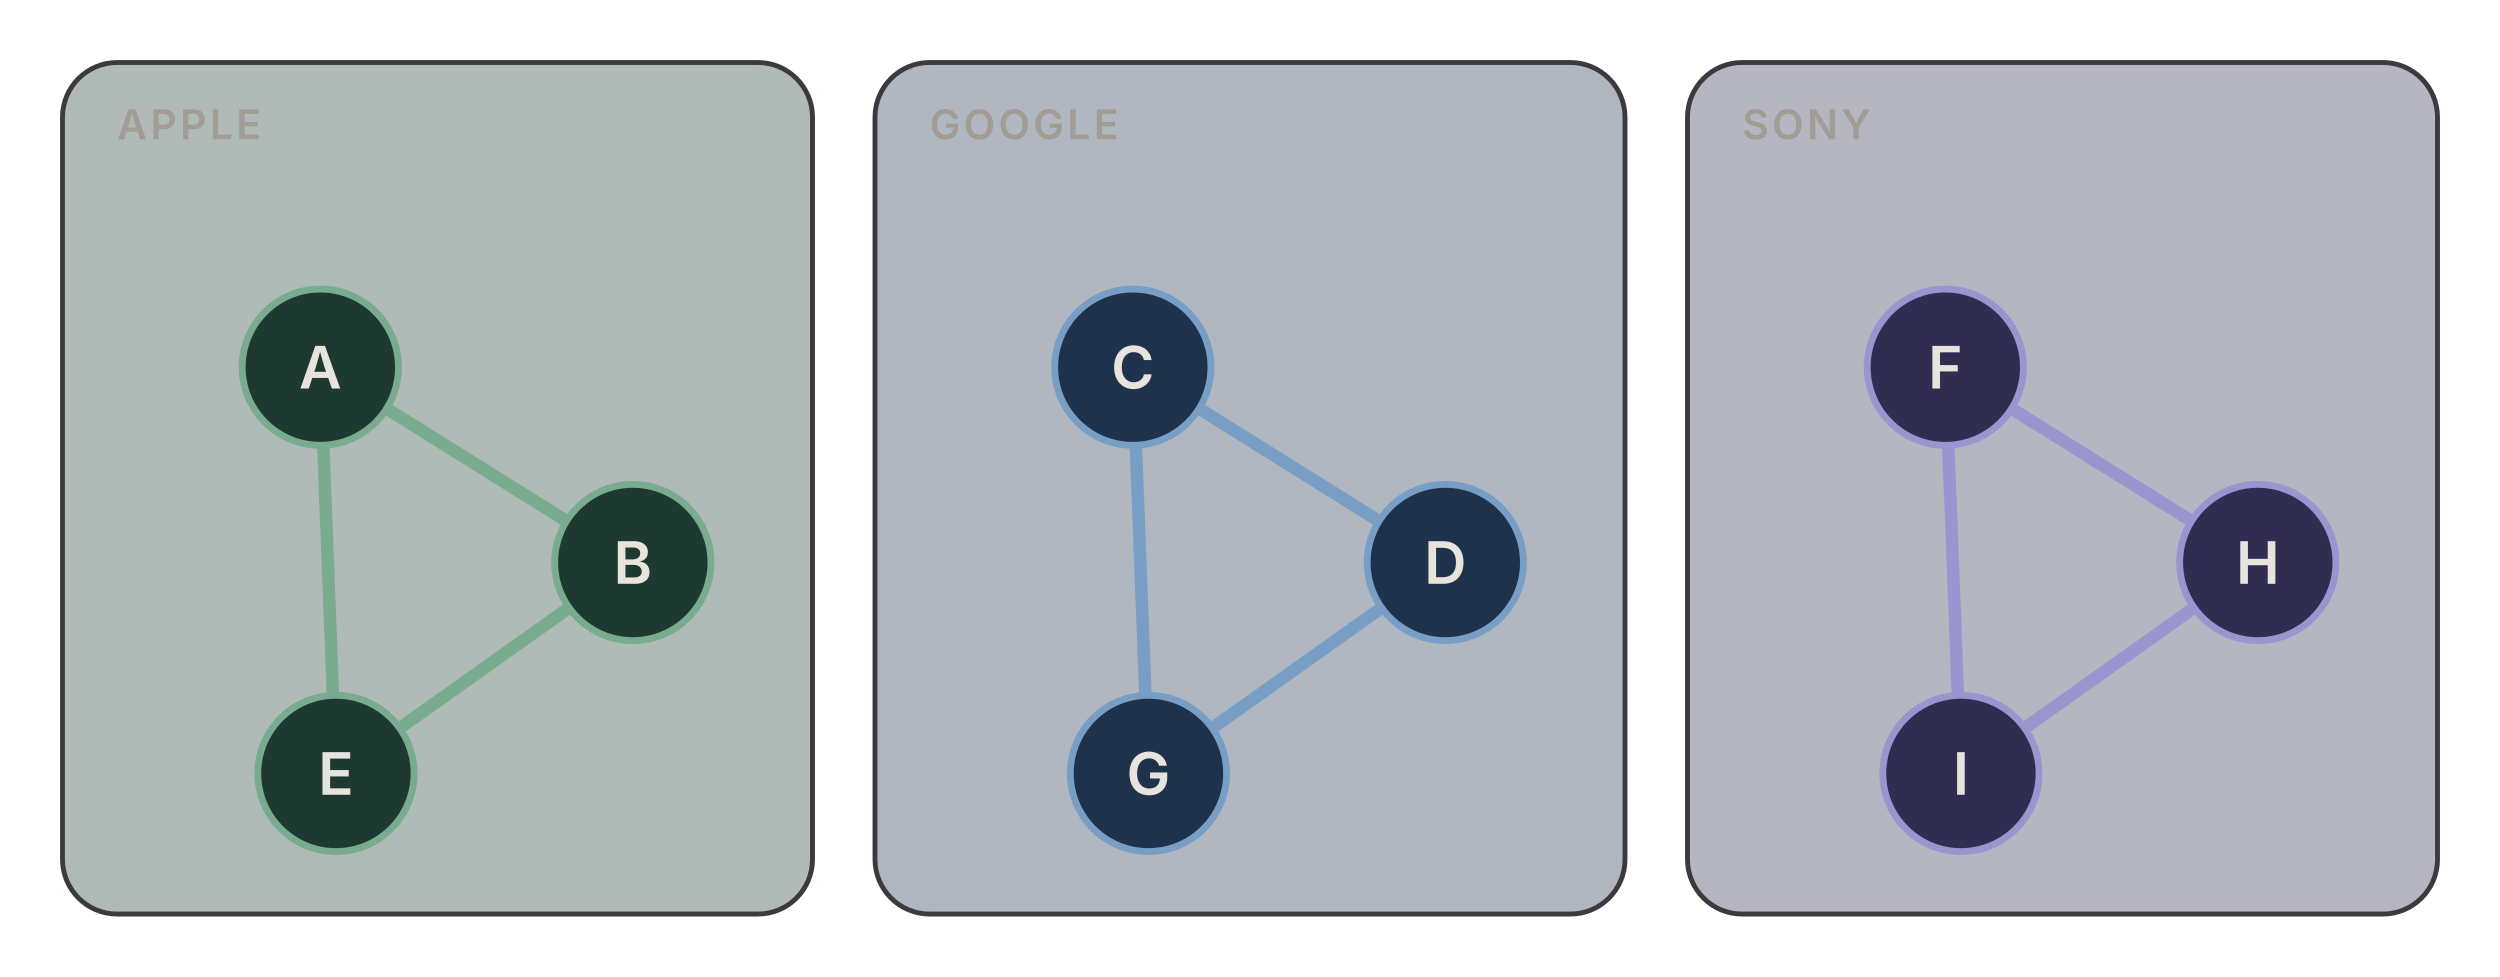
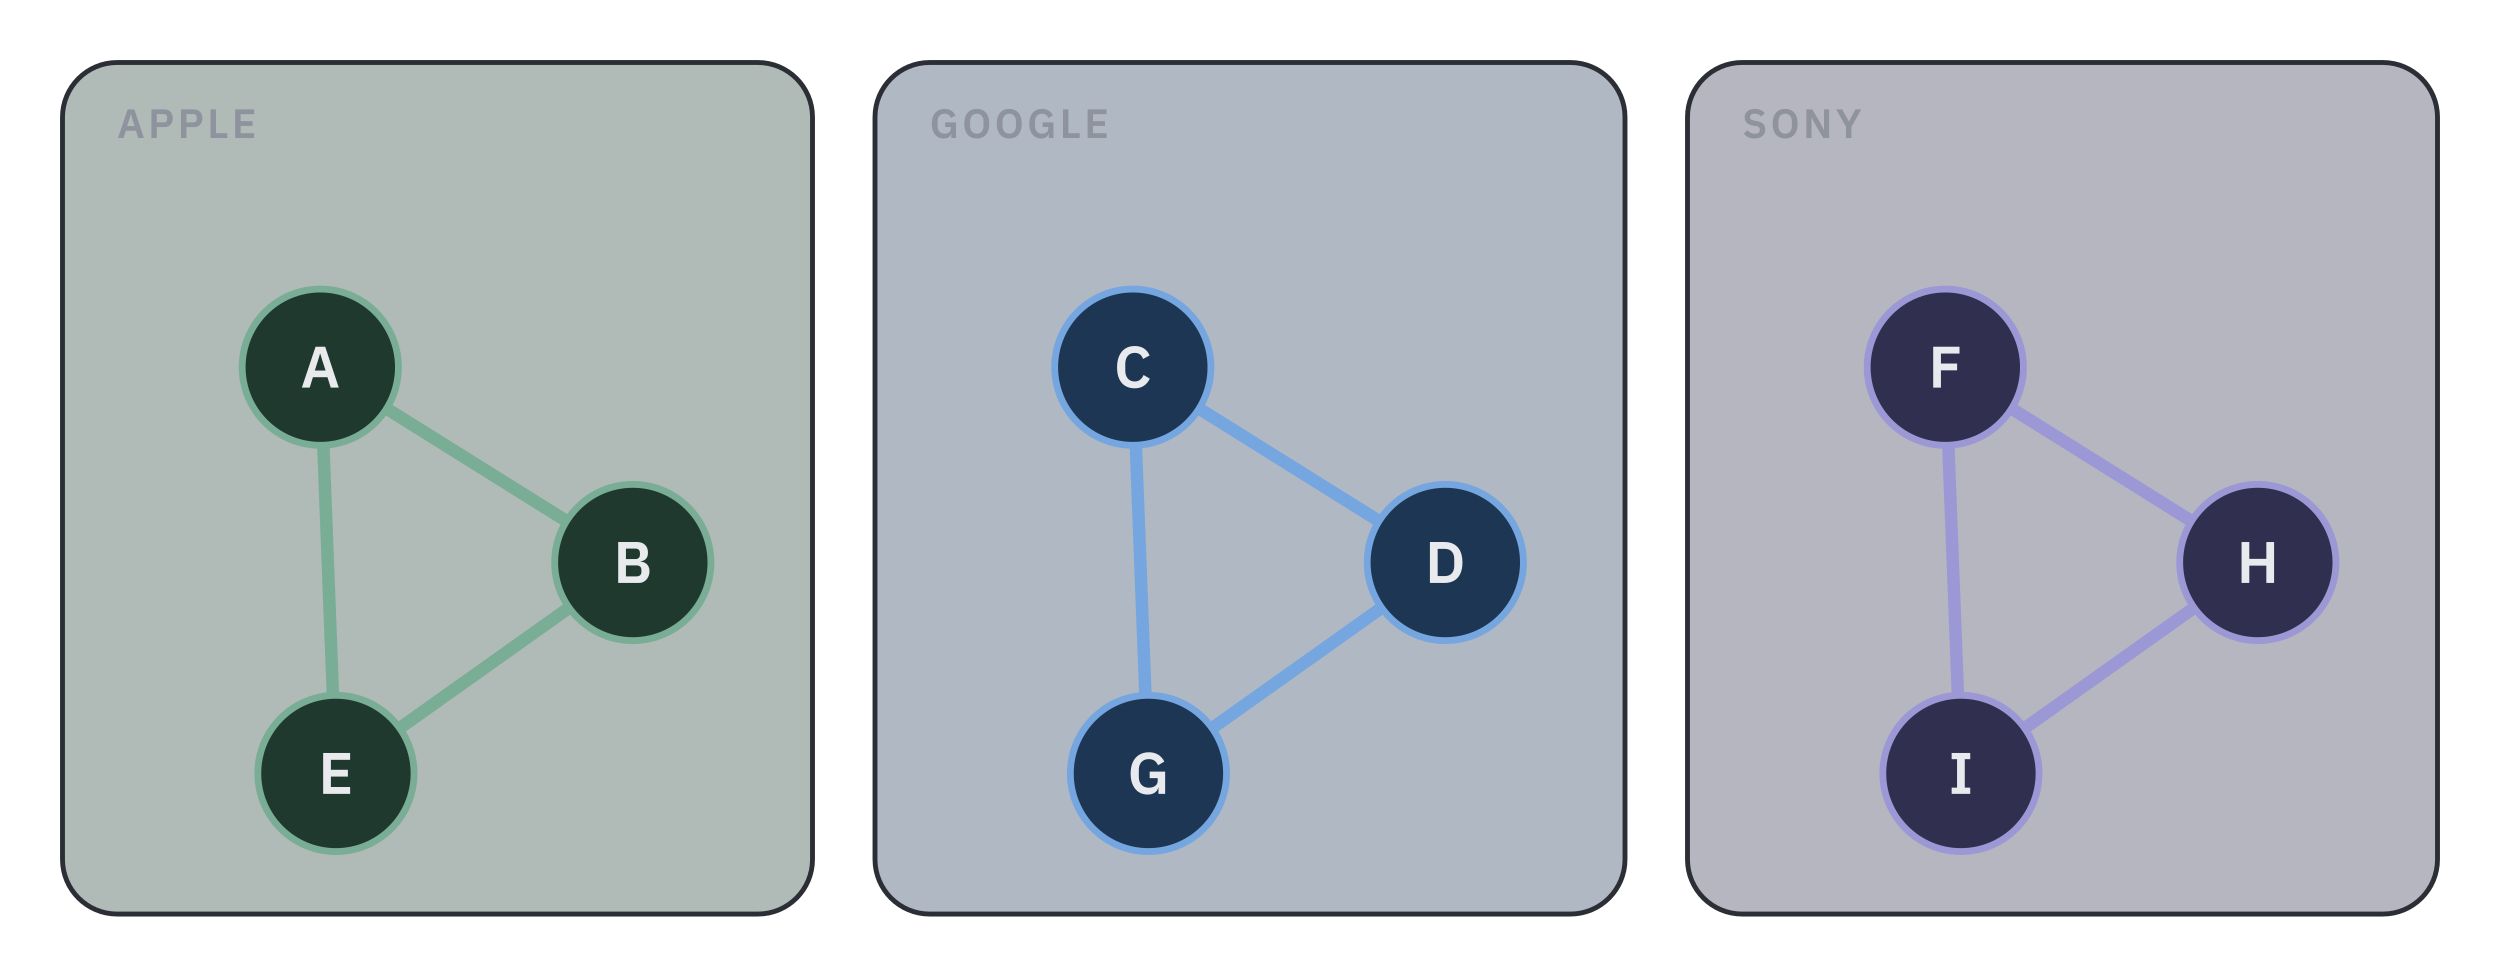
<svg xmlns="http://www.w3.org/2000/svg" width="640" height="250" viewBox="0 0 640 250" role="img" aria-label="Three small graphs, one per brand: Apple links A, B and E; Google links C, D and G; Sony links F, H and I.">
  <defs>
-     <path id="g-sans600-A" d="M50 0 570 1490H909L1441 0H1148L883 774Q844 894 802 1045.5Q760 1197 709 1390H765Q715 1195 674.5 1042.5Q634 890 598 774L342 0ZM353 369V584H1138V369Z" />
-     <path id="g-sans600-B" d="M150 0V1490H720Q881 1490 988 1439Q1095 1388 1148 1301Q1201 1214 1201 1103Q1201 1012 1166 947.5Q1131 883 1072.5 843Q1014 803 941 786V771Q1020 767 1093 723Q1166 679 1212.5 599Q1259 519 1259 406Q1259 290 1203 198Q1147 106 1034.5 53Q922 0 751 0ZM417 223H709Q857 223 922.5 280Q988 337 988 426Q988 493 955 546.5Q922 600 861.5 631Q801 662 718 662H417ZM417 855H686Q757 855 813 881Q869 907 901.5 955Q934 1003 934 1069Q934 1156 873 1212Q812 1268 692 1268H417Z" />
-     <path id="g-sans600-C" d="M785 -20Q589 -20 435 71Q281 162 192 333Q103 504 103 744Q103 985 192.5 1156.5Q282 1328 436.5 1419Q591 1510 785 1510Q907 1510 1013.5 1475.5Q1120 1441 1203.5 1374.5Q1287 1308 1341 1212Q1395 1116 1413 994H1144Q1131 1061 1099.5 1112Q1068 1163 1021 1198.5Q974 1234 915 1252.5Q856 1271 789 1271Q667 1271 572.5 1209.5Q478 1148 424.5 1030.5Q371 913 371 744Q371 573 425 456Q479 339 573.5 279Q668 219 788 219Q855 219 914 237.5Q973 256 1020.5 291.5Q1068 327 1100 378.5Q1132 430 1144 496H1414Q1399 389 1348.5 295.5Q1298 202 1216 131Q1134 60 1025.5 20Q917 -20 785 -20Z" />
-     <path id="g-sans600-D" d="M654 0H277V231H641Q797 231 901.5 288.5Q1006 346 1059 460.5Q1112 575 1112 747Q1112 917 1059 1031Q1006 1145 903.5 1202Q801 1259 648 1259H269V1490H664Q886 1490 1045 1401Q1204 1312 1289.5 1145Q1375 978 1375 747Q1375 514 1289.5 346.5Q1204 179 1042.5 89.5Q881 0 654 0ZM417 1490V0H150V1490Z" />
-     <path id="g-sans600-E" d="M150 0V1490H1118V1265H417V863H1066V641H417V225H1122V0Z" />
-     <path id="g-sans600-F" d="M150 0V1490H1104V1265H417V818H1037V596H417V0Z" />
-     <path id="g-sans600-G" d="M793 -20Q587 -20 432 73Q277 166 190 337Q103 508 103 743Q103 984 192.5 1155.5Q282 1327 436 1418.5Q590 1510 785 1510Q908 1510 1014.5 1474Q1121 1438 1204.5 1371.5Q1288 1305 1341.5 1214Q1395 1123 1412 1014H1139Q1121 1074 1089.5 1121Q1058 1168 1013.5 1202Q969 1236 912.5 1253.5Q856 1271 788 1271Q668 1271 573.5 1210Q479 1149 425 1032Q371 915 371 745Q371 577 425 459.5Q479 342 574 280.5Q669 219 794 219Q908 219 991.5 263Q1075 307 1120.5 388Q1166 469 1166 579L1227 569H822V779H1425V600Q1425 409 1343.5 269.5Q1262 130 1119.5 55Q977 -20 793 -20Z" />
-     <path id="g-sans600-H" d="M150 0V1490H417V874H1110V1490H1377V0H1110V649H417V0Z" />
-     <path id="g-sans600-I" d="M417 1490V0H150V1490Z" />
-     <path id="g-sans600-L" d="M150 0V1490H417V225H1075V0Z" />
-     <path id="g-sans600-N" d="M150 0V1490H452L967 669Q999 618 1035 553.5Q1071 489 1110 409.5Q1149 330 1187 233H1157Q1150 317 1144.5 405.5Q1139 494 1136.5 573.5Q1134 653 1134 708V1490H1405V0H1102L637 739Q593 810 554 879Q515 948 470 1035Q425 1122 361 1245H399Q405 1136 410 1038.5Q415 941 418.5 864Q422 787 422 740V0Z" />
-     <path id="g-sans600-O" d="M788 -20Q592 -20 437 71Q282 162 192.5 333Q103 504 103 744Q103 985 192.5 1156.5Q282 1328 437 1419Q592 1510 788 1510Q983 1510 1137.5 1419Q1292 1328 1381.5 1156.5Q1471 985 1471 744Q1471 504 1381.5 332.5Q1292 161 1137.5 70.5Q983 -20 788 -20ZM788 219Q909 219 1002.5 279.5Q1096 340 1149 457.5Q1202 575 1202 744Q1202 915 1149 1032.5Q1096 1150 1002.5 1210.5Q909 1271 788 1271Q666 1271 572 1210Q478 1149 424.5 1031.5Q371 914 371 744Q371 575 424.5 458Q478 341 572 280Q666 219 788 219Z" />
-     <path id="g-sans600-P" d="M150 0V1490H707Q878 1490 995 1426Q1112 1362 1172 1250.5Q1232 1139 1232 997Q1232 854 1171.5 743Q1111 632 993 568Q875 504 703 504H334V724H668Q769 724 833.5 759Q898 794 928.5 856Q959 918 959 997Q959 1076 928.5 1137Q898 1198 833 1232Q768 1266 666 1266H417V0Z" />
-     <path id="g-sans600-S" d="M673 -23Q500 -23 372.5 31Q245 85 173 188Q101 291 95 438H358Q365 360 407 308Q449 256 518 230.5Q587 205 671 205Q759 205 826.5 232Q894 259 932 307.5Q970 356 970 420Q970 478 936.5 516Q903 554 842.5 580.5Q782 607 701 627L532 671Q345 719 240.5 816Q136 913 136 1071Q136 1203 207 1302Q278 1401 401 1455.5Q524 1510 680 1510Q839 1510 959 1455Q1079 1400 1146.5 1303Q1214 1206 1217 1082H958Q948 1178 872.5 1230.5Q797 1283 676 1283Q592 1283 531.5 1257.5Q471 1232 438.5 1188Q406 1144 406 1087Q406 1025 444.5 985Q483 945 541.5 921Q600 897 660 882L799 846Q882 826 960 793Q1038 760 1100.5 709.5Q1163 659 1200 587Q1237 515 1237 418Q1237 287 1170 187.5Q1103 88 977 32.5Q851 -23 673 -23Z" />
-     <path id="g-sans600-Y" d="M600 0V577L50 1490H362L628 1020Q670 946 703 876Q736 806 771 705H701Q735 807 767.5 878Q800 949 840 1020L1101 1490H1411L867 577V0Z" />
+     <path id="g-sans600-A" d="M651 0H514L458 178H210L155 0H21L255 698H419ZM426 291 369 467 336 578H331L298 467L242 291Z" />
+     <path id="g-sans600-B" d="M82 0V698H405Q491 698 540.5 649Q590 600 590 519Q590 466 572 434Q554 402 525.5 387Q497 372 465 369V363Q488 363 514 354Q540 345 563.5 326Q587 307 601.5 276Q616 245 616 200Q616 144 592.5 99Q569 54 528.5 27Q488 0 436 0ZM214 299V112H398Q423 112 441 121Q459 130 468.5 147Q478 164 478 188V222Q478 247 468.5 264Q459 281 441 290Q423 299 398 299ZM214 586V407H377Q401 407 418 416Q435 425 444 441.5Q453 458 453 481V512Q453 535 444 552Q435 569 418 577.5Q401 586 377 586Z" />
+     <path id="g-sans600-C" d="M353 -12Q261 -12 193.5 28Q126 68 89 147.5Q52 227 52 344Q52 462 89 543.5Q126 625 193.5 667.5Q261 710 353 710Q446 710 508.5 670Q571 630 608 549L495 489Q480 536 446 564.5Q412 593 353 593Q279 593 235.5 543Q192 493 192 403V293Q192 204 235.5 154.5Q279 105 353 105Q412 105 449 137Q486 169 504 216L611 153Q574 75 510 31.5Q446 -12 353 -12Z" />
+     <path id="g-sans600-D" d="M82 0V698H336Q427 698 495 659Q563 620 600 542.5Q637 465 637 349Q637 233 600 155.5Q563 78 495 39Q427 0 336 0ZM214 117H336Q385 117 421 136.5Q457 156 477 195.5Q497 235 497 294V404Q497 464 477 503Q457 542 421 561.5Q385 581 336 581H214Z" />
+     <path id="g-sans600-E" d="M542 0H82V698H542V581H214V411H504V295H214V117H542Z" />
+     <path id="g-sans600-F" d="M214 0H82V698H531V581H214V411H490V295H214Z" />
+     <path id="g-sans600-G" d="M527 0V108H523Q514 57 466.5 22.5Q419 -12 340 -12Q258 -12 193 29Q128 70 90 150Q52 230 52 347Q52 464 91 545Q130 626 200 668Q270 710 363 710Q456 710 523 668.5Q590 627 627 551L520 488Q501 534 463 563.5Q425 593 363 593Q312 593 273.5 571.5Q235 550 213.5 508.5Q192 467 192 405V293Q192 232 213.5 190Q235 148 274 126.5Q313 105 365 105Q406 105 440 118.5Q474 132 494 158.5Q514 185 514 224V269H377V380H641V0Z" />
+     <path id="g-sans600-H" d="M505 0V295H214V0H82V698H214V411H505V698H637V0Z" />
+     <path id="g-sans600-I" d="M370 0H53V106H145V592H53V698H370V592H277V106H370Z" />
+     <path id="g-sans600-L" d="M489 0H82V698H214V117H489Z" />
+     <path id="g-sans600-N" d="M492 0 282 358 210 503H207V354V0H82V698H227L437 340L509 195H512V344V698H637V0Z" />
+     <path id="g-sans600-O" d="M356 -12Q265 -12 196 29Q127 70 89.5 150.5Q52 231 52 349Q52 467 89.5 547.5Q127 628 196 669Q265 710 356 710Q448 710 516.5 669Q585 628 622.5 547.5Q660 467 660 349Q660 231 622.5 150.5Q585 70 516.5 29Q448 -12 356 -12ZM356 105Q407 105 443.5 128Q480 151 500 193.5Q520 236 520 295V403Q520 463 500 505Q480 547 443.5 570Q407 593 356 593Q307 593 270 570Q233 547 212.5 505Q192 463 192 403V295Q192 236 212.5 193.5Q233 151 270 128Q307 105 356 105Z" />
+     <path id="g-sans600-P" d="M214 0H82V698H396Q461 698 507 671Q553 644 578 595.5Q603 547 603 482Q603 417 578 368.5Q553 320 507 293Q461 266 396 266H214ZM214 583V380H384Q410 380 428 389.5Q446 399 456 416.5Q466 434 466 459V505Q466 531 456 548Q446 565 428 574Q410 583 384 583Z" />
+     <path id="g-sans600-S" d="M299 -12Q210 -12 146.5 20Q83 52 39 104L128 190Q164 148 208.5 126Q253 104 307 104Q368 104 399 131Q430 158 430 202Q430 226 421.5 243.5Q413 261 392 273Q371 285 335 291L269 301Q199 312 152.5 338Q106 364 83 406Q60 448 60 504Q60 567 91 613Q122 659 178.5 684.5Q235 710 313 710Q392 710 451 683.5Q510 657 552 607L462 522Q436 554 399 574Q362 594 306 594Q250 594 221 572.5Q192 551 192 512Q192 485 202 468Q212 451 234 441.5Q256 432 289 425L354 413Q425 401 471 375Q517 349 539 308.5Q561 268 561 210Q561 144 530.5 94Q500 44 441 16Q382 -12 299 -12Z" />
+     <path id="g-sans600-Y" d="M382 0H249V274L10 698H158L319 403H321L478 698H622L382 275Z" />
  </defs>
-   <rect x="16" y="16" width="192" height="218" rx="14" fill="#1E392F" fill-opacity="0.35" stroke="#3C3A3E" stroke-width="1.25" />
-   <g fill="#A29D94">
-     <use href="#g-sans600-A" transform="translate(30 35.64) scale(0.00512695 -0.00512695)" />
-     <use href="#g-sans600-P" transform="translate(38.48 35.64) scale(0.00512695 -0.00512695)" />
-     <use href="#g-sans600-P" transform="translate(46.09 35.64) scale(0.00512695 -0.00512695)" />
-     <use href="#g-sans600-L" transform="translate(53.7 35.64) scale(0.00512695 -0.00512695)" />
-     <use href="#g-sans600-E" transform="translate(60.48 35.64) scale(0.00512695 -0.00512695)" />
+   <rect x="16" y="16" width="192" height="218" rx="14" fill="#1F392F" fill-opacity="0.35" stroke="#2B2E35" stroke-width="1.25" />
+   <g fill="#8E939D">
+     <use href="#g-sans600-A" transform="translate(30 35.33) scale(0.0105 -0.0105)" />
+     <use href="#g-sans600-P" transform="translate(37.9 35.33) scale(0.0105 -0.0105)" />
+     <use href="#g-sans600-P" transform="translate(45.47 35.33) scale(0.0105 -0.0105)" />
+     <use href="#g-sans600-L" transform="translate(53.04 35.33) scale(0.0105 -0.0105)" />
+     <use href="#g-sans600-E" transform="translate(59.35 35.33) scale(0.0105 -0.0105)" />
  </g>
-   <rect x="224" y="16" width="192" height="218" rx="14" fill="#1E324C" fill-opacity="0.35" stroke="#3C3A3E" stroke-width="1.25" />
-   <g fill="#A29D94">
-     <use href="#g-sans600-G" transform="translate(238 35.64) scale(0.00512695 -0.00512695)" />
-     <use href="#g-sans600-O" transform="translate(246.7 35.64) scale(0.00512695 -0.00512695)" />
-     <use href="#g-sans600-O" transform="translate(255.61 35.64) scale(0.00512695 -0.00512695)" />
-     <use href="#g-sans600-G" transform="translate(264.52 35.64) scale(0.00512695 -0.00512695)" />
-     <use href="#g-sans600-L" transform="translate(273.23 35.64) scale(0.00512695 -0.00512695)" />
-     <use href="#g-sans600-E" transform="translate(280.01 35.64) scale(0.00512695 -0.00512695)" />
+   <rect x="224" y="16" width="192" height="218" rx="14" fill="#1D3654" fill-opacity="0.35" stroke="#2B2E35" stroke-width="1.25" />
+   <g fill="#8E939D">
+     <use href="#g-sans600-G" transform="translate(238 35.33) scale(0.0105 -0.0105)" />
+     <use href="#g-sans600-O" transform="translate(246.32 35.33) scale(0.0105 -0.0105)" />
+     <use href="#g-sans600-O" transform="translate(254.63 35.33) scale(0.0105 -0.0105)" />
+     <use href="#g-sans600-G" transform="translate(262.95 35.33) scale(0.0105 -0.0105)" />
+     <use href="#g-sans600-L" transform="translate(271.26 35.33) scale(0.0105 -0.0105)" />
+     <use href="#g-sans600-E" transform="translate(277.57 35.33) scale(0.0105 -0.0105)" />
  </g>
-   <rect x="432" y="16" width="192" height="218" rx="14" fill="#302D51" fill-opacity="0.35" stroke="#3C3A3E" stroke-width="1.25" />
-   <g fill="#A29D94">
-     <use href="#g-sans600-S" transform="translate(446 35.64) scale(0.00512695 -0.00512695)" />
-     <use href="#g-sans600-O" transform="translate(453.67 35.64) scale(0.00512695 -0.00512695)" />
-     <use href="#g-sans600-N" transform="translate(462.58 35.64) scale(0.00512695 -0.00512695)" />
-     <use href="#g-sans600-Y" transform="translate(471.39 35.64) scale(0.00512695 -0.00512695)" />
+   <rect x="432" y="16" width="192" height="218" rx="14" fill="#302F4F" fill-opacity="0.35" stroke="#2B2E35" stroke-width="1.25" />
+   <g fill="#8E939D">
+     <use href="#g-sans600-S" transform="translate(446 35.33) scale(0.0105 -0.0105)" />
+     <use href="#g-sans600-O" transform="translate(453.26 35.33) scale(0.0105 -0.0105)" />
+     <use href="#g-sans600-N" transform="translate(461.57 35.33) scale(0.0105 -0.0105)" />
+     <use href="#g-sans600-Y" transform="translate(469.96 35.33) scale(0.0105 -0.0105)" />
  </g>
-   <path d="M98.96 104.6 L145.04 133.4" fill="none" stroke="#79AB8F" stroke-width="3.2" stroke-linecap="round" stroke-linejoin="round" />
-   <path d="M82.77 113.99 L85.23 178.01" fill="none" stroke="#79AB8F" stroke-width="3.2" stroke-linecap="round" stroke-linejoin="round" />
-   <path d="M145.7 155.58 L102.3 186.42" fill="none" stroke="#79AB8F" stroke-width="3.2" stroke-linecap="round" stroke-linejoin="round" />
-   <path d="M306.96 104.6 L353.04 133.4" fill="none" stroke="#799EC5" stroke-width="3.2" stroke-linecap="round" stroke-linejoin="round" />
-   <path d="M290.77 113.99 L293.23 178.01" fill="none" stroke="#799EC5" stroke-width="3.2" stroke-linecap="round" stroke-linejoin="round" />
-   <path d="M353.7 155.58 L310.3 186.42" fill="none" stroke="#799EC5" stroke-width="3.2" stroke-linecap="round" stroke-linejoin="round" />
-   <path d="M514.96 104.6 L561.04 133.4" fill="none" stroke="#9A95CF" stroke-width="3.2" stroke-linecap="round" stroke-linejoin="round" />
-   <path d="M498.77 113.99 L501.23 178.01" fill="none" stroke="#9A95CF" stroke-width="3.2" stroke-linecap="round" stroke-linejoin="round" />
-   <path d="M561.7 155.58 L518.3 186.42" fill="none" stroke="#9A95CF" stroke-width="3.2" stroke-linecap="round" stroke-linejoin="round" />
-   <circle cx="82" cy="94" r="20" fill="#1E392F" stroke="#79AB8F" stroke-width="1.75" />
-   <g fill="#E7E4DE">
-     <use href="#g-sans600-A" transform="translate(76.54 99.46) scale(0.00732422 -0.00732422)" />
+   <path d="M98.96 104.6 L145.04 133.4" fill="none" stroke="#79AD95" stroke-width="3.2" stroke-linecap="round" stroke-linejoin="round" />
+   <path d="M82.77 113.99 L85.23 178.01" fill="none" stroke="#79AD95" stroke-width="3.2" stroke-linecap="round" stroke-linejoin="round" />
+   <path d="M145.7 155.58 L102.3 186.42" fill="none" stroke="#79AD95" stroke-width="3.2" stroke-linecap="round" stroke-linejoin="round" />
+   <path d="M306.96 104.6 L353.04 133.4" fill="none" stroke="#76A6DF" stroke-width="3.2" stroke-linecap="round" stroke-linejoin="round" />
+   <path d="M290.77 113.99 L293.23 178.01" fill="none" stroke="#76A6DF" stroke-width="3.2" stroke-linecap="round" stroke-linejoin="round" />
+   <path d="M353.7 155.58 L310.3 186.42" fill="none" stroke="#76A6DF" stroke-width="3.2" stroke-linecap="round" stroke-linejoin="round" />
+   <path d="M514.96 104.6 L561.04 133.4" fill="none" stroke="#9B98D5" stroke-width="3.2" stroke-linecap="round" stroke-linejoin="round" />
+   <path d="M498.77 113.99 L501.23 178.01" fill="none" stroke="#9B98D5" stroke-width="3.2" stroke-linecap="round" stroke-linejoin="round" />
+   <path d="M561.7 155.58 L518.3 186.42" fill="none" stroke="#9B98D5" stroke-width="3.2" stroke-linecap="round" stroke-linejoin="round" />
+   <circle cx="82" cy="94" r="20" fill="#1F392F" stroke="#79AD95" stroke-width="1.75" />
+   <g fill="#E9EAED">
+     <use href="#g-sans600-A" transform="translate(76.96 99.23) scale(0.015 -0.015)" />
  </g>
-   <circle cx="162" cy="144" r="20" fill="#1E392F" stroke="#79AB8F" stroke-width="1.75" />
-   <g fill="#E7E4DE">
-     <use href="#g-sans600-B" transform="translate(157.06 149.46) scale(0.00732422 -0.00732422)" />
+   <circle cx="162" cy="144" r="20" fill="#1F392F" stroke="#79AD95" stroke-width="1.75" />
+   <g fill="#E9EAED">
+     <use href="#g-sans600-B" transform="translate(157.03 149.23) scale(0.015 -0.015)" />
  </g>
-   <circle cx="86" cy="198" r="20" fill="#1E392F" stroke="#79AB8F" stroke-width="1.75" />
-   <g fill="#E7E4DE">
-     <use href="#g-sans600-E" transform="translate(81.46 203.46) scale(0.00732422 -0.00732422)" />
+   <circle cx="86" cy="198" r="20" fill="#1F392F" stroke="#79AD95" stroke-width="1.75" />
+   <g fill="#E9EAED">
+     <use href="#g-sans600-E" transform="translate(81.5 203.23) scale(0.015 -0.015)" />
  </g>
-   <circle cx="290" cy="94" r="20" fill="#1E324C" stroke="#799EC5" stroke-width="1.75" />
-   <g fill="#E7E4DE">
-     <use href="#g-sans600-C" transform="translate(284.47 99.46) scale(0.00732422 -0.00732422)" />
+   <circle cx="290" cy="94" r="20" fill="#1D3654" stroke="#76A6DF" stroke-width="1.75" />
+   <g fill="#E9EAED">
+     <use href="#g-sans600-C" transform="translate(285.19 99.23) scale(0.015 -0.015)" />
  </g>
-   <circle cx="370" cy="144" r="20" fill="#1E324C" stroke="#799EC5" stroke-width="1.75" />
-   <g fill="#E7E4DE">
-     <use href="#g-sans600-D" transform="translate(364.58 149.46) scale(0.00732422 -0.00732422)" />
+   <circle cx="370" cy="144" r="20" fill="#1D3654" stroke="#76A6DF" stroke-width="1.75" />
+   <g fill="#E9EAED">
+     <use href="#g-sans600-D" transform="translate(364.83 149.23) scale(0.015 -0.015)" />
  </g>
-   <circle cx="294" cy="198" r="20" fill="#1E324C" stroke="#799EC5" stroke-width="1.75" />
-   <g fill="#E7E4DE">
-     <use href="#g-sans600-G" transform="translate(288.38 203.46) scale(0.00732422 -0.00732422)" />
+   <circle cx="294" cy="198" r="20" fill="#1D3654" stroke="#76A6DF" stroke-width="1.75" />
+   <g fill="#E9EAED">
+     <use href="#g-sans600-G" transform="translate(288.66 203.23) scale(0.015 -0.015)" />
  </g>
-   <circle cx="498" cy="94" r="20" fill="#302D51" stroke="#9A95CF" stroke-width="1.75" />
-   <g fill="#E7E4DE">
-     <use href="#g-sans600-F" transform="translate(493.59 99.46) scale(0.00732422 -0.00732422)" />
+   <circle cx="498" cy="94" r="20" fill="#302F4F" stroke="#9B98D5" stroke-width="1.75" />
+   <g fill="#E9EAED">
+     <use href="#g-sans600-F" transform="translate(493.67 99.23) scale(0.015 -0.015)" />
  </g>
-   <circle cx="578" cy="144" r="20" fill="#302D51" stroke="#9A95CF" stroke-width="1.75" />
-   <g fill="#E7E4DE">
-     <use href="#g-sans600-H" transform="translate(572.41 149.46) scale(0.00732422 -0.00732422)" />
+   <circle cx="578" cy="144" r="20" fill="#302F4F" stroke="#9B98D5" stroke-width="1.75" />
+   <g fill="#E9EAED">
+     <use href="#g-sans600-H" transform="translate(572.61 149.23) scale(0.015 -0.015)" />
  </g>
-   <circle cx="502" cy="198" r="20" fill="#302D51" stroke="#9A95CF" stroke-width="1.75" />
-   <g fill="#E7E4DE">
-     <use href="#g-sans600-I" transform="translate(499.92 203.46) scale(0.00732422 -0.00732422)" />
+   <circle cx="502" cy="198" r="20" fill="#302F4F" stroke="#9B98D5" stroke-width="1.75" />
+   <g fill="#E9EAED">
+     <use href="#g-sans600-I" transform="translate(498.83 203.23) scale(0.015 -0.015)" />
  </g>
</svg>
